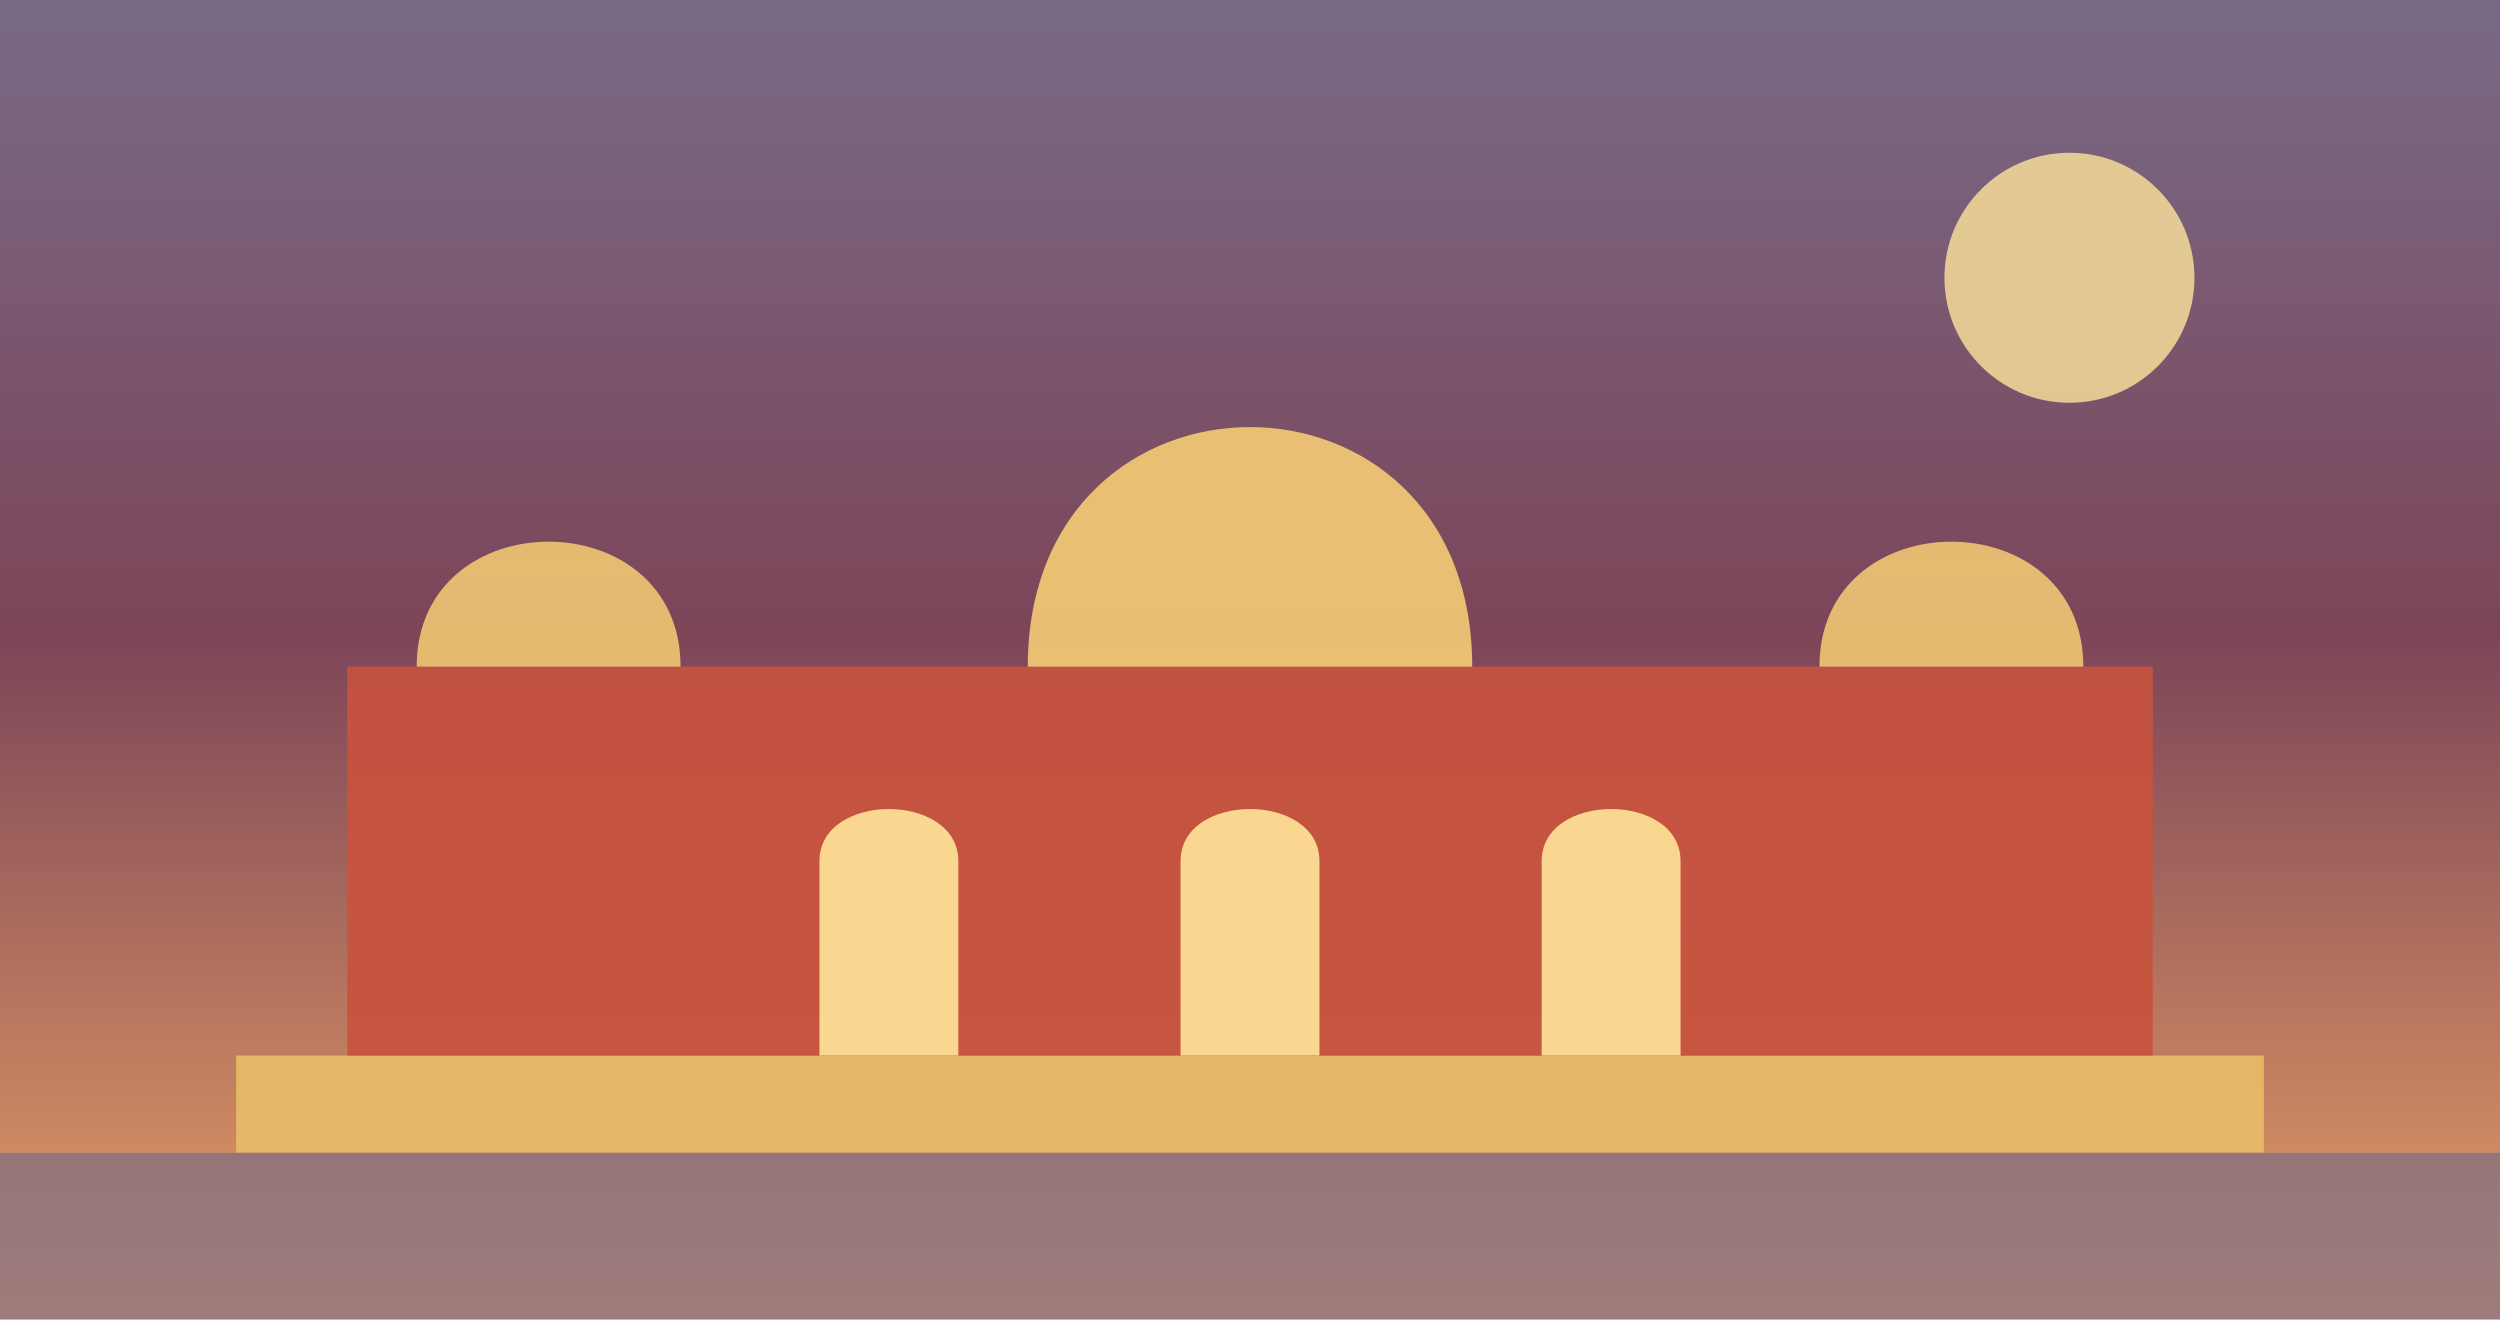
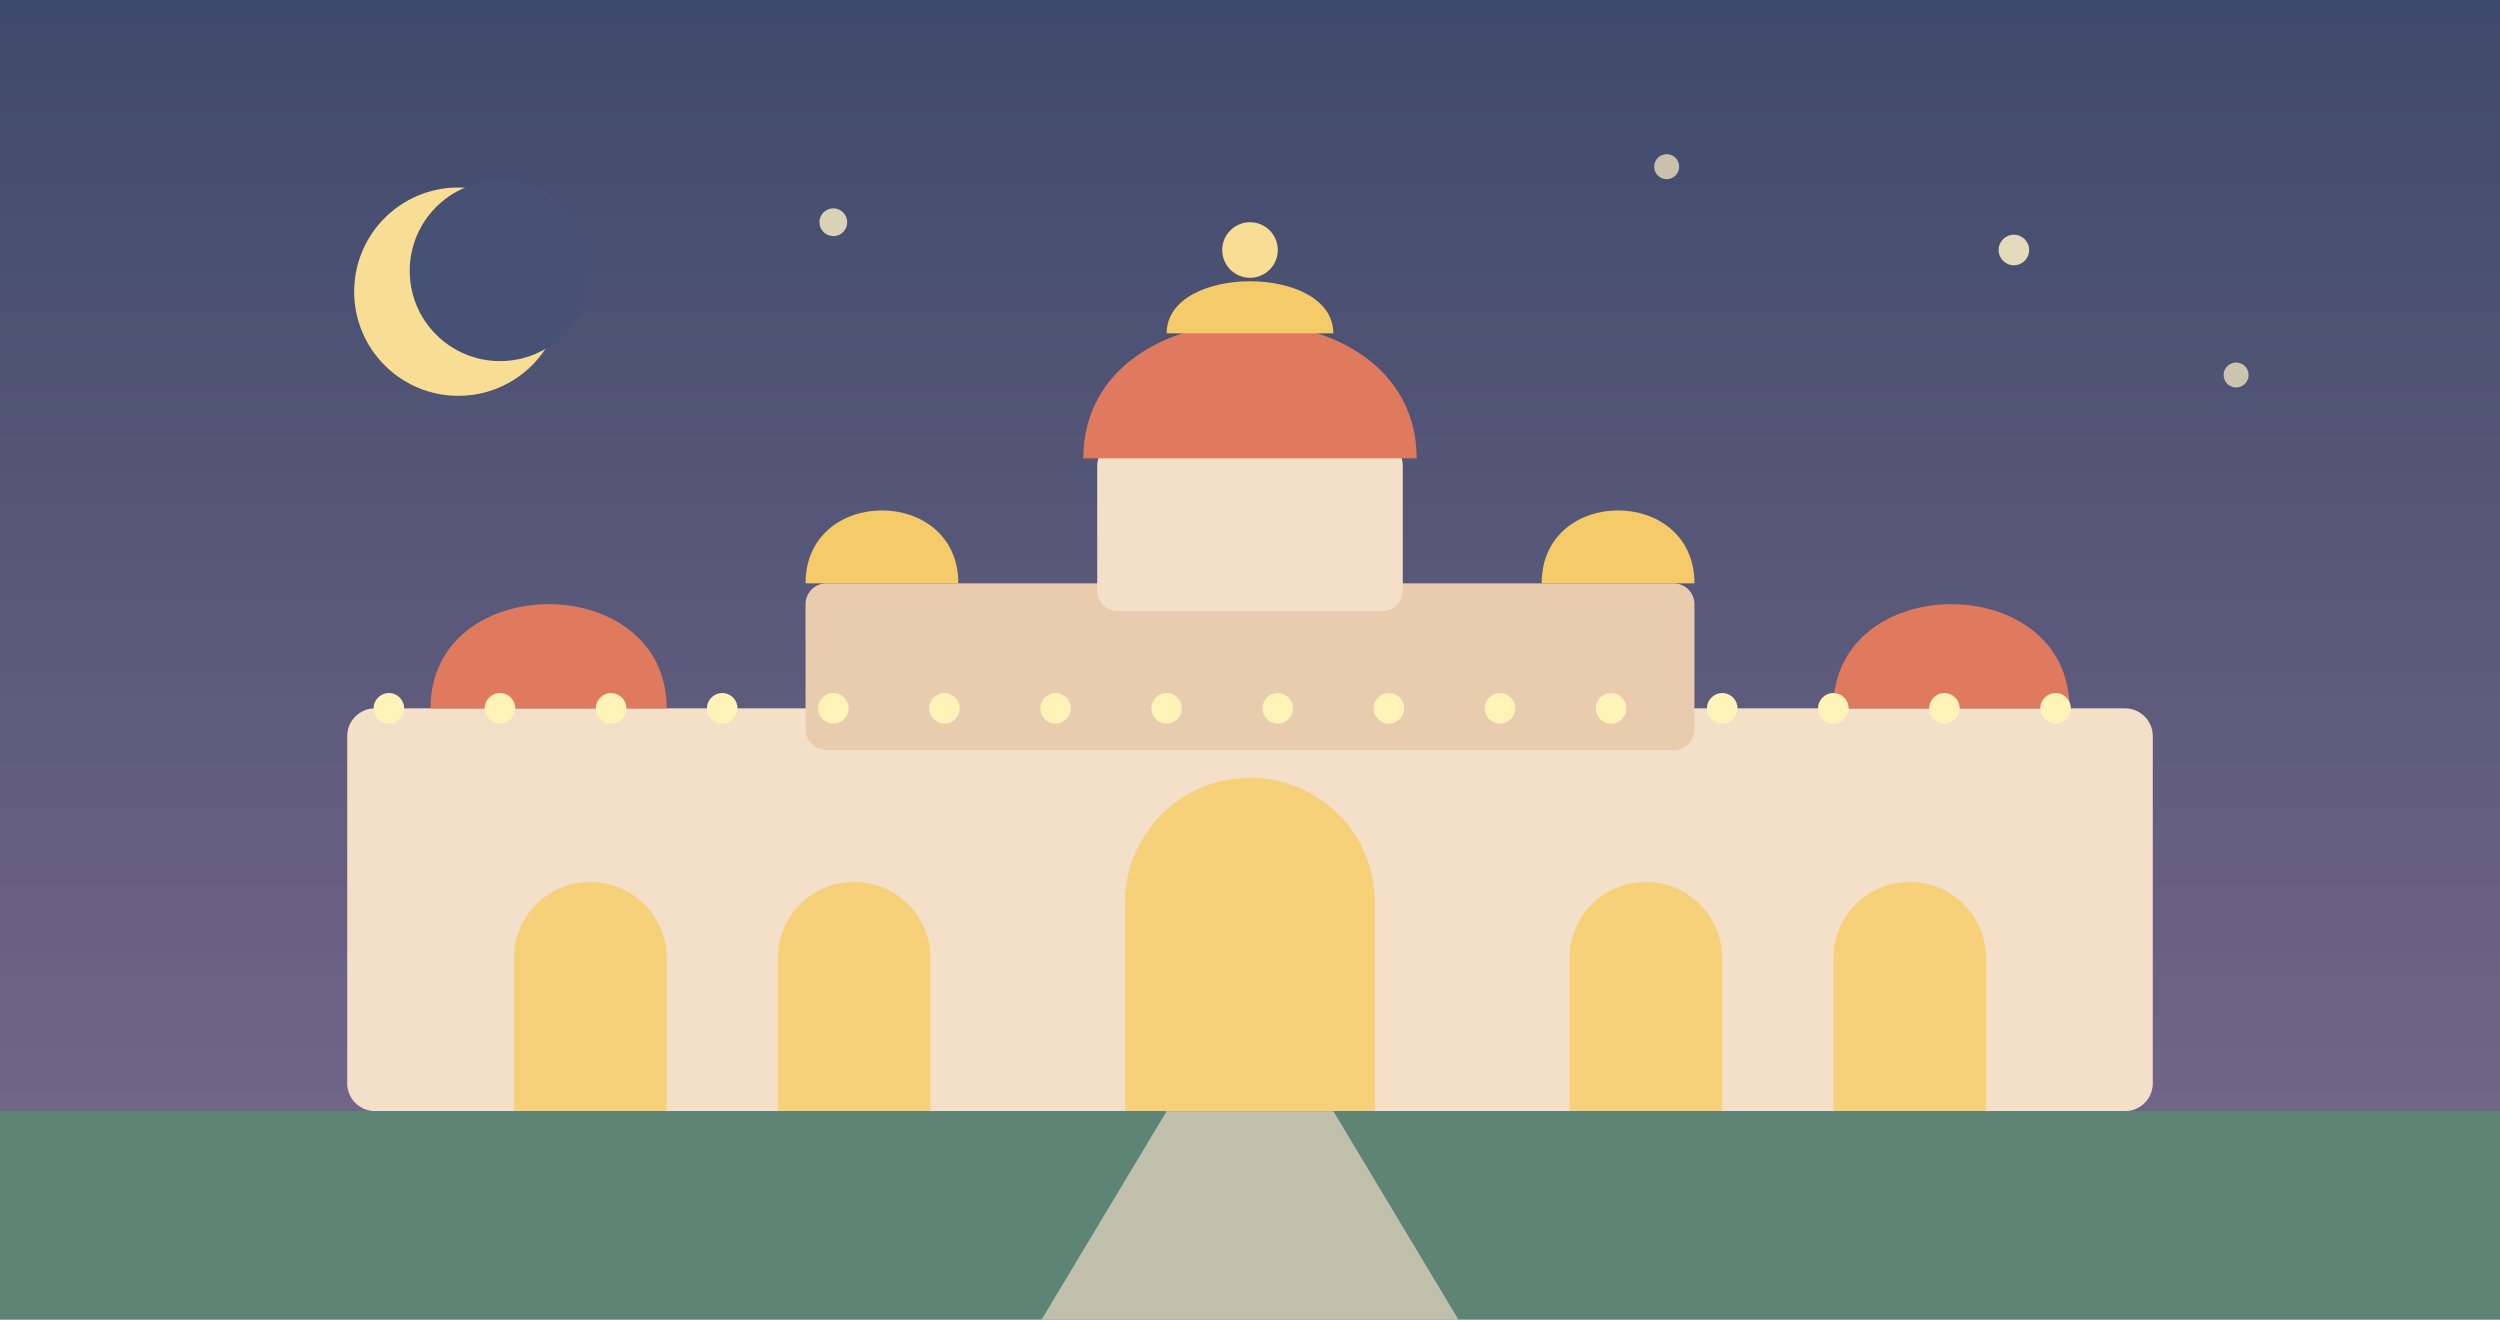
<svg xmlns="http://www.w3.org/2000/svg" viewBox="0 0 360 190">
  <defs>
-     <linearGradient id="sky-mysuru" x1="0" y1="0" x2="0" y2="1">
-       <stop offset="0%" stop-color="#786A87" />
-       <stop offset="48%" stop-color="#7C4558" />
-       <stop offset="100%" stop-color="#E89F65" />
+     <linearGradient id="pc-mys" x1="0" y1="0" x2="0" y2="1">
+       <stop offset="0%" stop-color="#3E4A6B" />
+       <stop offset="100%" stop-color="#7A6A8C" />
    </linearGradient>
  </defs>
-   <g>
-     <rect width="360" height="190" fill="url(#sky-mysuru)" />
-     <g>
-       <circle cx="298" cy="40" r="18" fill="#F6DC99" opacity="0.85" />
-       <rect x="34" y="152" width="292" height="14" fill="#E8BC66" opacity="0.9" />
-       <rect x="50" y="96" width="260" height="56" fill="#C8533E" opacity="0.92" />
-       <path d="M148 96c0-46 64-46 64 0Z" fill="#F2C974" opacity="0.92" />
-       <path d="M60 96c0-24 38-24 38 0Z" fill="#F2C974" opacity="0.88" />
-       <path d="M262 96c0-24 38-24 38 0Z" fill="#F2C974" opacity="0.88" />
-       <rect x="0" y="166" width="360" height="24" fill="#786A87" opacity="0.65" />
-     </g>
-     <g fill="#FFE599" opacity="0.9">
-       <path d="M118 152v-28c0-10 20-10 20 0v28m32 0v-28c0-10 20-10 20 0v28m32 0v-28c0-10 20-10 20 0v28" />
-     </g>
-   </g>
+   <rect width="360" height="190" fill="url(#pc-mys)" />
+   <circle cx="66" cy="42" r="15" fill="#F8DE94" />
+   <circle cx="72" cy="39" r="13" fill="#465173" />
+   <circle cx="120" cy="32" r="2" fill="#FFF3C8" opacity="0.8" />
+   <circle cx="290" cy="36" r="2.2" fill="#FFF3C8" opacity="0.85" />
+   <circle cx="240" cy="24" r="1.8" fill="#FFF3C8" opacity="0.7" />
+   <circle cx="322" cy="54" r="1.8" fill="#FFF3C8" opacity="0.7" />
+   <rect x="50" y="102" width="260" height="58" rx="4" fill="#F4DFC8" />
+   <rect x="116" y="84" width="128" height="24" rx="3" fill="#E9CBAE" />
+   <rect x="158" y="64" width="44" height="24" rx="3" fill="#F4DFC8" />
+   <path d="M156 66c0-26 48-26 48 0Z" fill="#E07A5F" />
+   <path d="M168 48c0-10 24-10 24 0Z" fill="#F5CA68" />
+   <circle cx="180" cy="36" r="4" fill="#F8DE94" />
+   <path d="M62 102c0-20 34-20 34 0Z" fill="#E07A5F" />
+   <path d="M264 102c0-20 34-20 34 0Z" fill="#E07A5F" />
+   <path d="M116 84c0-14 22-14 22 0Z" fill="#F5CA68" />
+   <path d="M222 84c0-14 22-14 22 0Z" fill="#F5CA68" />
+   <path d="M162 160v-30a18 18 0 0 1 36 0v30Z" fill="#F6D17A" />
+   <path d="M74 160v-22a11 11 0 0 1 22 0v22Z" fill="#F6D17A" />
+   <path d="M112 160v-22a11 11 0 0 1 22 0v22Z" fill="#F6D17A" />
+   <path d="M226 160v-22a11 11 0 0 1 22 0v22Z" fill="#F6D17A" />
+   <path d="M264 160v-22a11 11 0 0 1 22 0v22Z" fill="#F6D17A" />
+   <circle cx="56" cy="102" r="2.2" fill="#FFF3B8" />
+   <circle cx="72" cy="102" r="2.2" fill="#FFF3B8" />
+   <circle cx="88" cy="102" r="2.2" fill="#FFF3B8" />
+   <circle cx="104" cy="102" r="2.2" fill="#FFF3B8" />
+   <circle cx="120" cy="102" r="2.2" fill="#FFF3B8" />
+   <circle cx="136" cy="102" r="2.2" fill="#FFF3B8" />
+   <circle cx="152" cy="102" r="2.2" fill="#FFF3B8" />
+   <circle cx="168" cy="102" r="2.2" fill="#FFF3B8" />
+   <circle cx="184" cy="102" r="2.2" fill="#FFF3B8" />
+   <circle cx="200" cy="102" r="2.2" fill="#FFF3B8" />
+   <circle cx="216" cy="102" r="2.2" fill="#FFF3B8" />
+   <circle cx="232" cy="102" r="2.2" fill="#FFF3B8" />
+   <circle cx="248" cy="102" r="2.2" fill="#FFF3B8" />
+   <circle cx="264" cy="102" r="2.2" fill="#FFF3B8" />
+   <circle cx="280" cy="102" r="2.2" fill="#FFF3B8" />
+   <circle cx="296" cy="102" r="2.2" fill="#FFF3B8" />
+   <rect x="0" y="160" width="360" height="30" fill="#5D8475" />
+   <path d="M150 190L168 160h24l18 30Z" fill="#E8D8C3" opacity="0.7" />
</svg>
